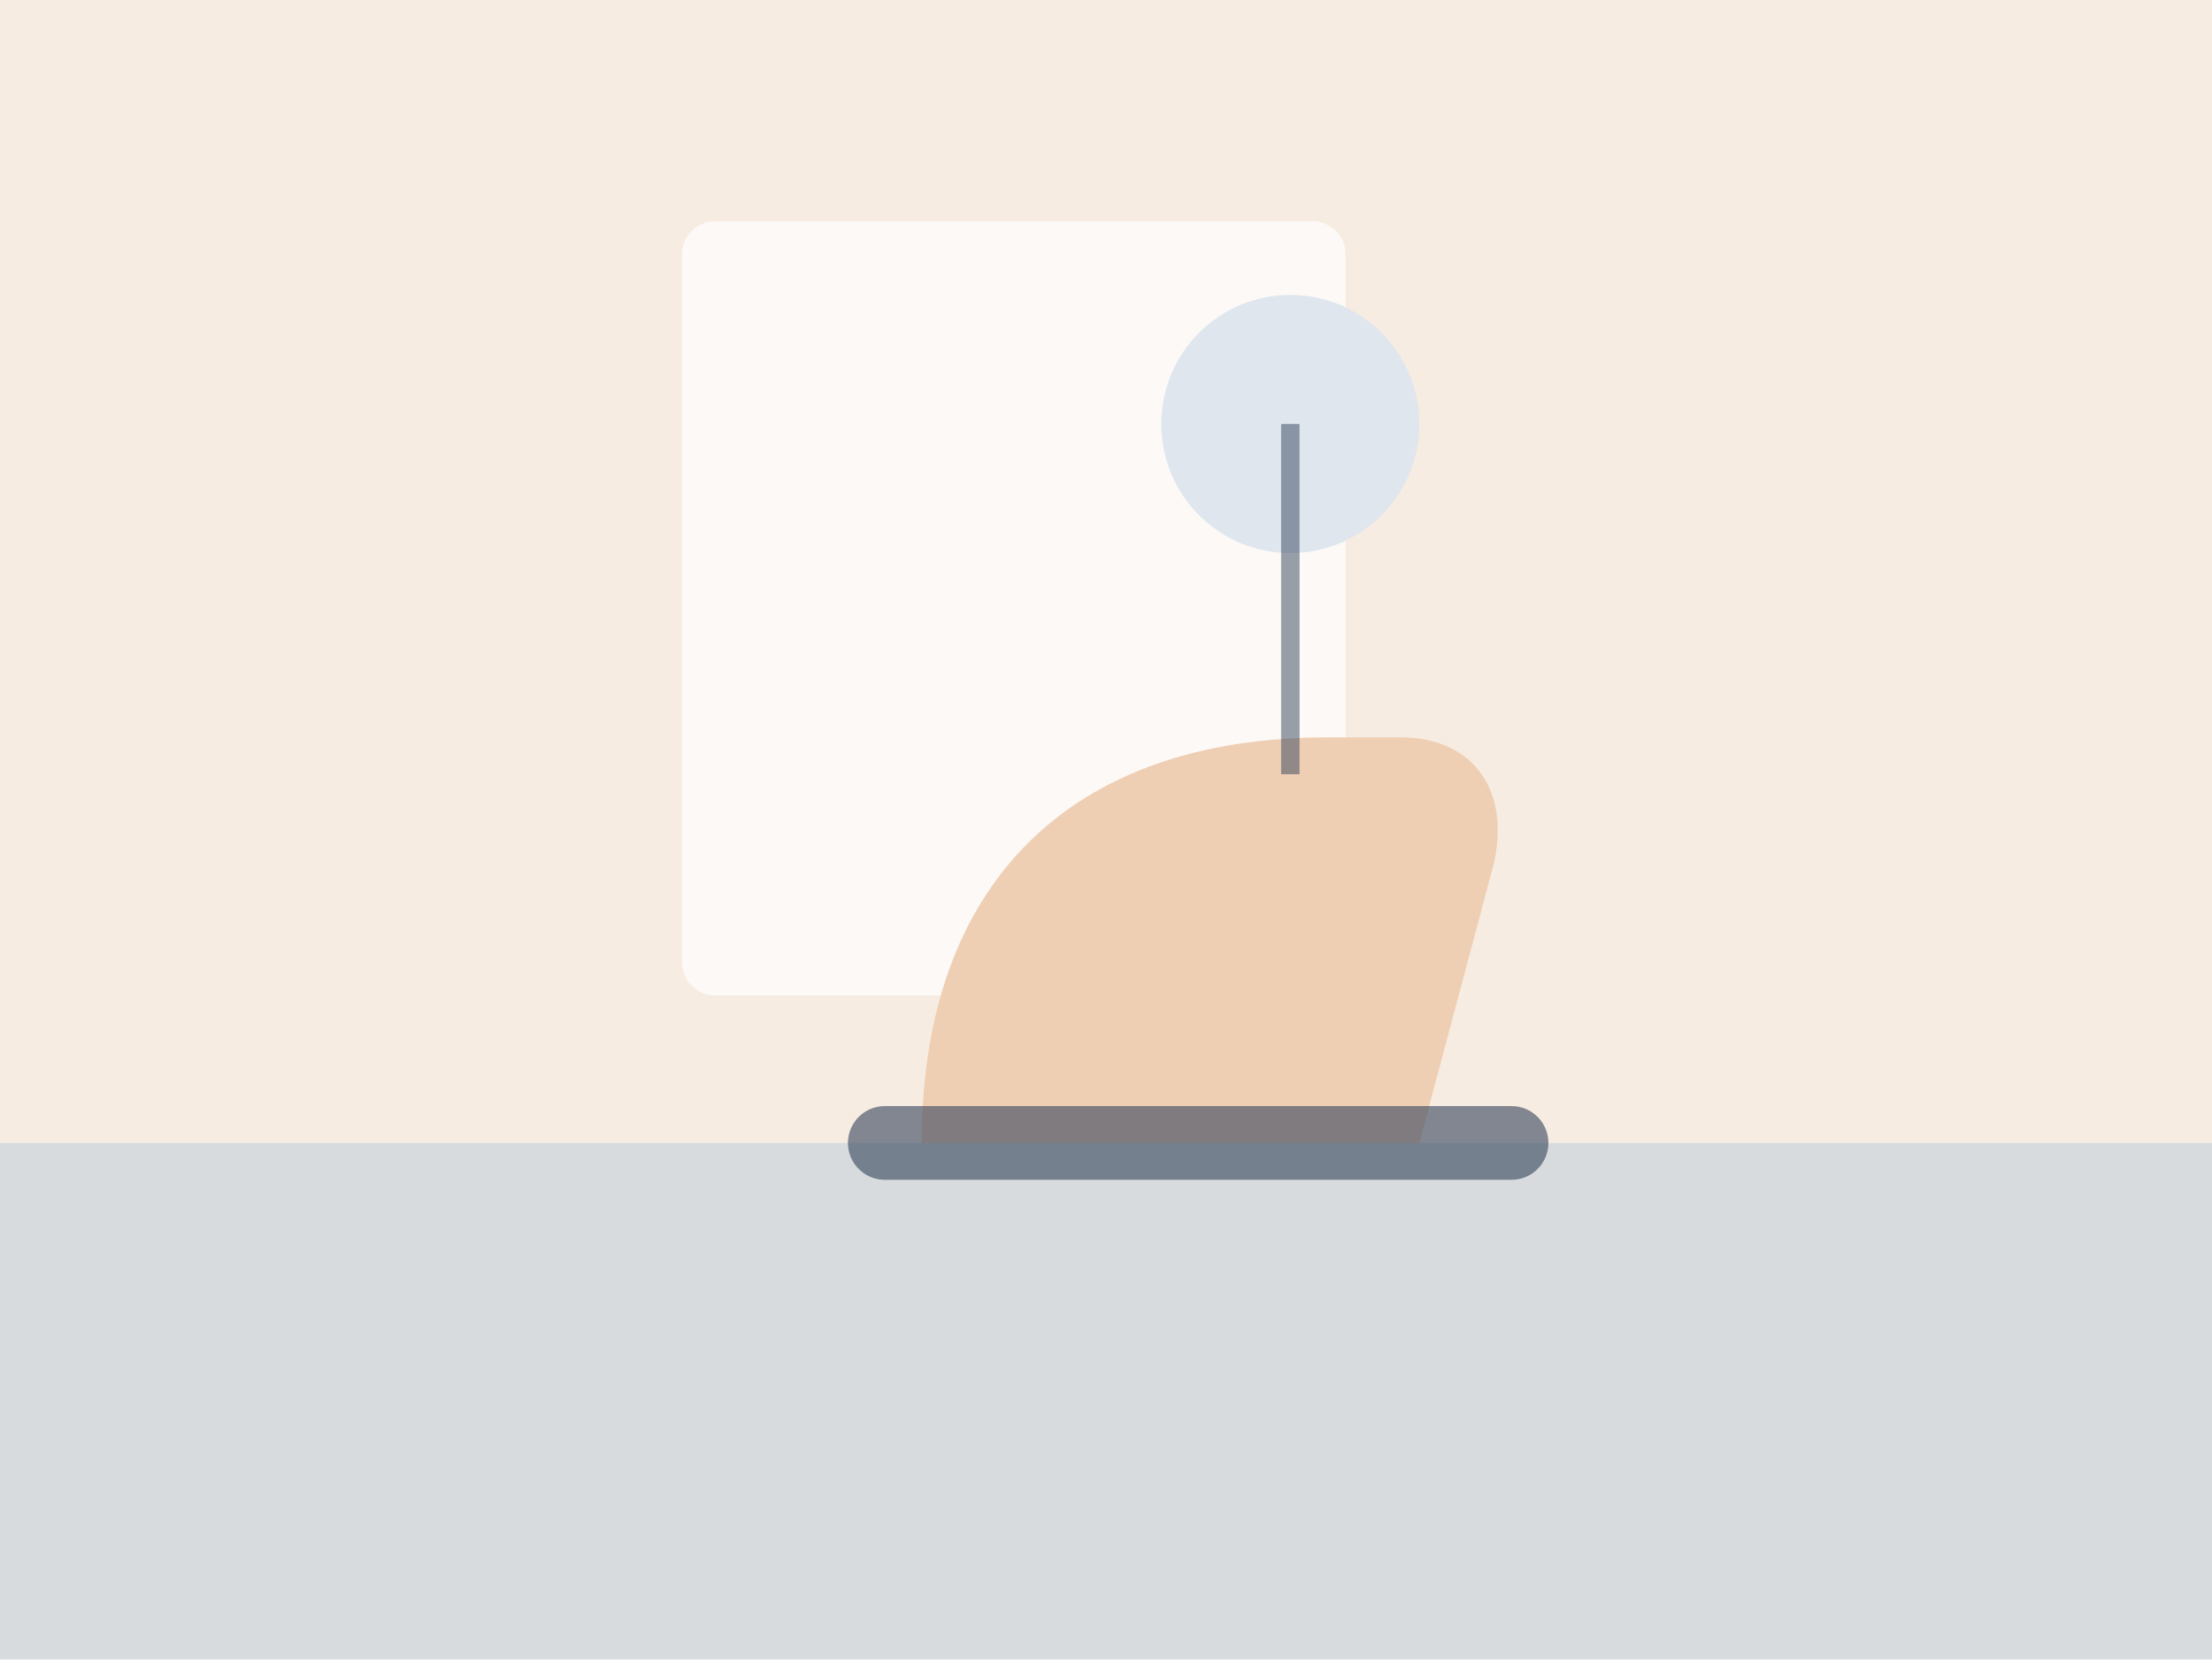
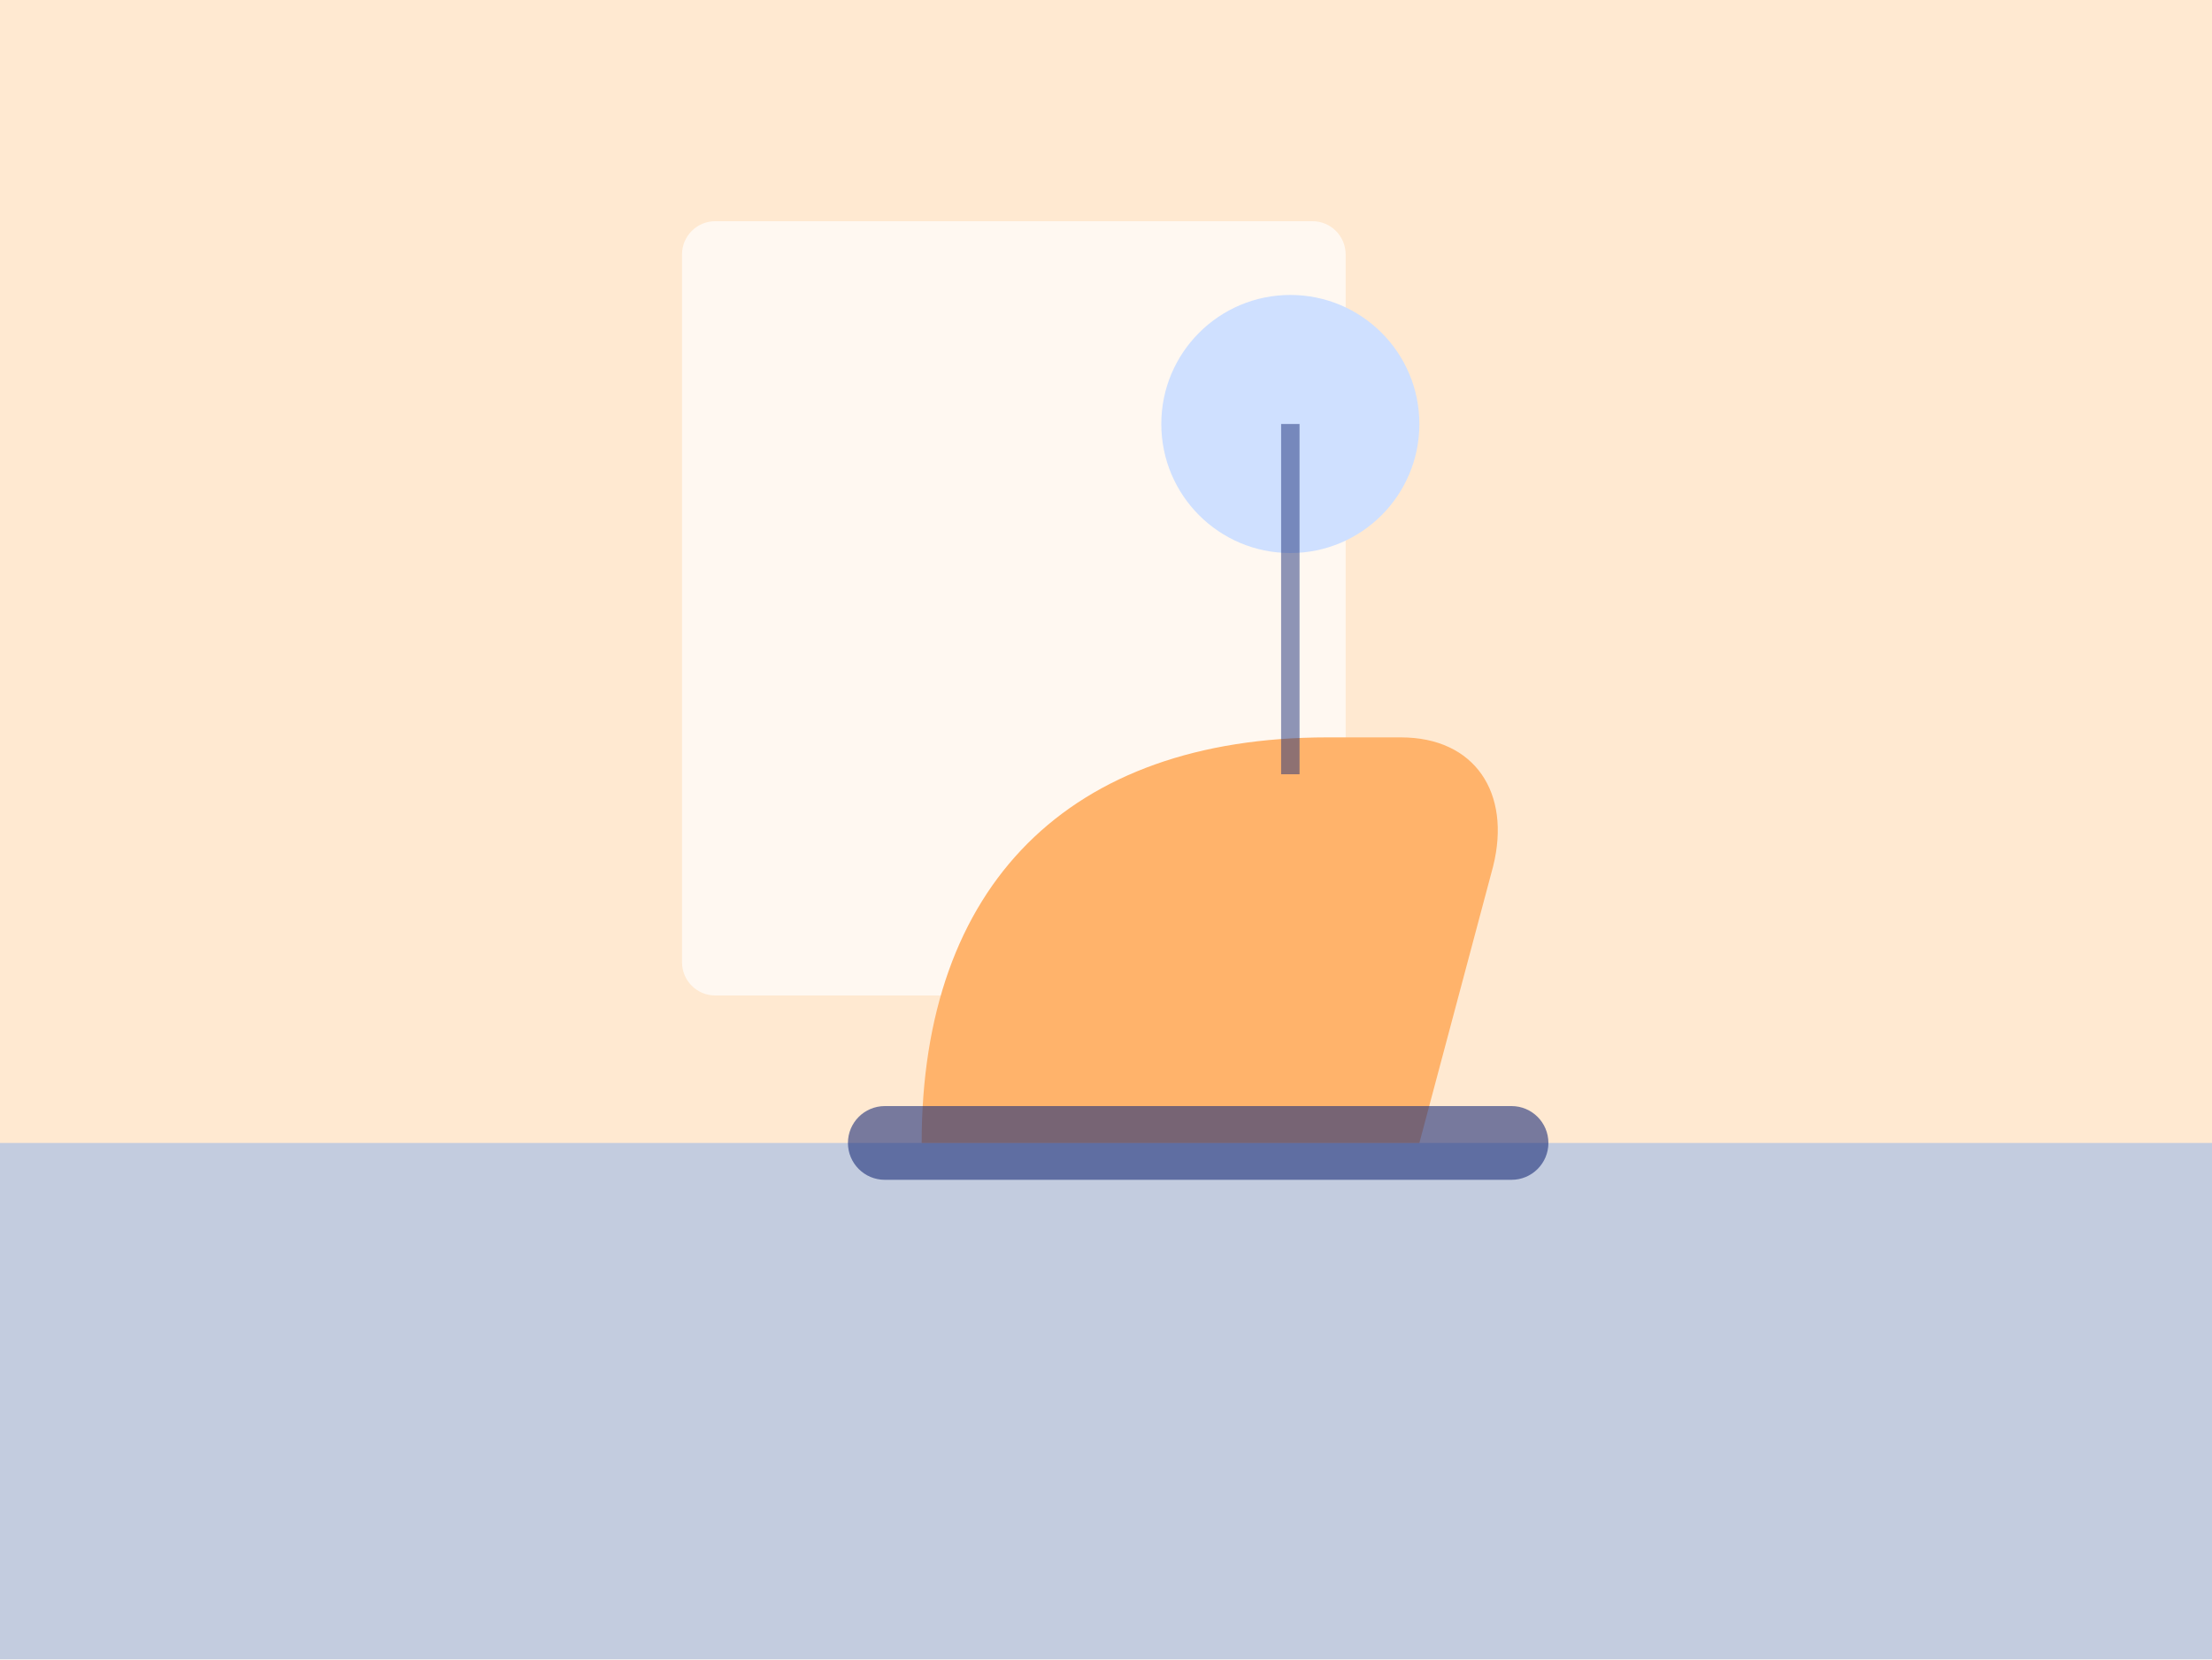
<svg xmlns="http://www.w3.org/2000/svg" viewBox="0 0 1200 900" preserveAspectRatio="xMidYMid slice">
-   <rect width="1200" height="900" fill="#f6ece2" />
-   <rect y="620" width="1200" height="280" fill="#b4c6d8" opacity=".45" />
+   <rect width="1200" height="900" fill="#ffe9d1" />
+   <rect y="620" width="1200" height="280" fill="#7aa8f0" opacity=".45" />
  <rect x="370" y="120" width="360" height="420" rx="18" fill="#fff" opacity=".7" />
-   <path d="M500 620c0-140 80-220 220-220h40c40 0 60 30 50 70l-40 150Z" fill="#efcfb4" />
-   <rect x="460" y="600" width="380" height="40" rx="20" fill="#33435a" opacity=".6" />
-   <circle cx="700" cy="230" r="70" fill="#dfe6ee" />
-   <rect x="695" y="230" width="10" height="190" fill="#33435a" opacity=".5" />
-   <path d="M700 200a40 40 0 0 1 0 0" stroke="#33435a" />
+   <path d="M500 620c0-140 80-220 220-220h40c40 0 60 30 50 70l-40 150Z" fill="#ffb36b" />
+   <rect x="460" y="600" width="380" height="40" rx="20" fill="#1d2f7a" opacity=".6" />
+   <circle cx="700" cy="230" r="70" fill="#cfe0ff" />
+   <rect x="695" y="230" width="10" height="190" fill="#1d2f7a" opacity=".5" />
+   <path d="M700 200a40 40 0 0 1 0 0" stroke="#1d2f7a" />
</svg>
